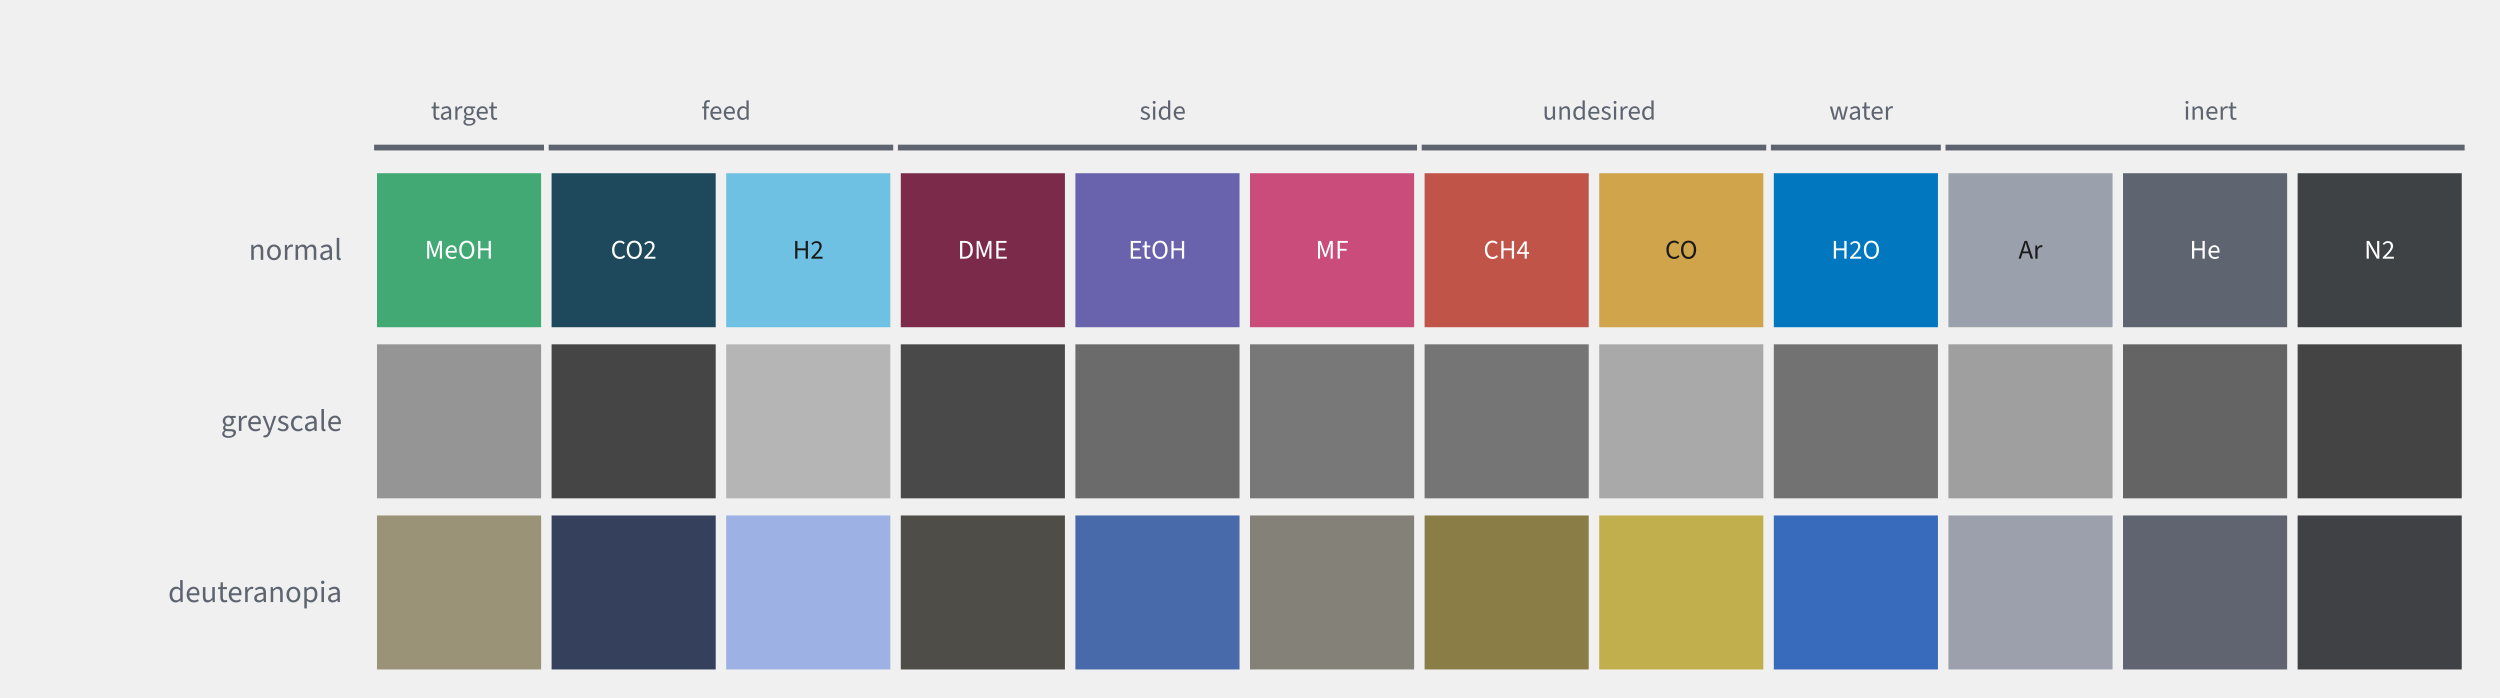
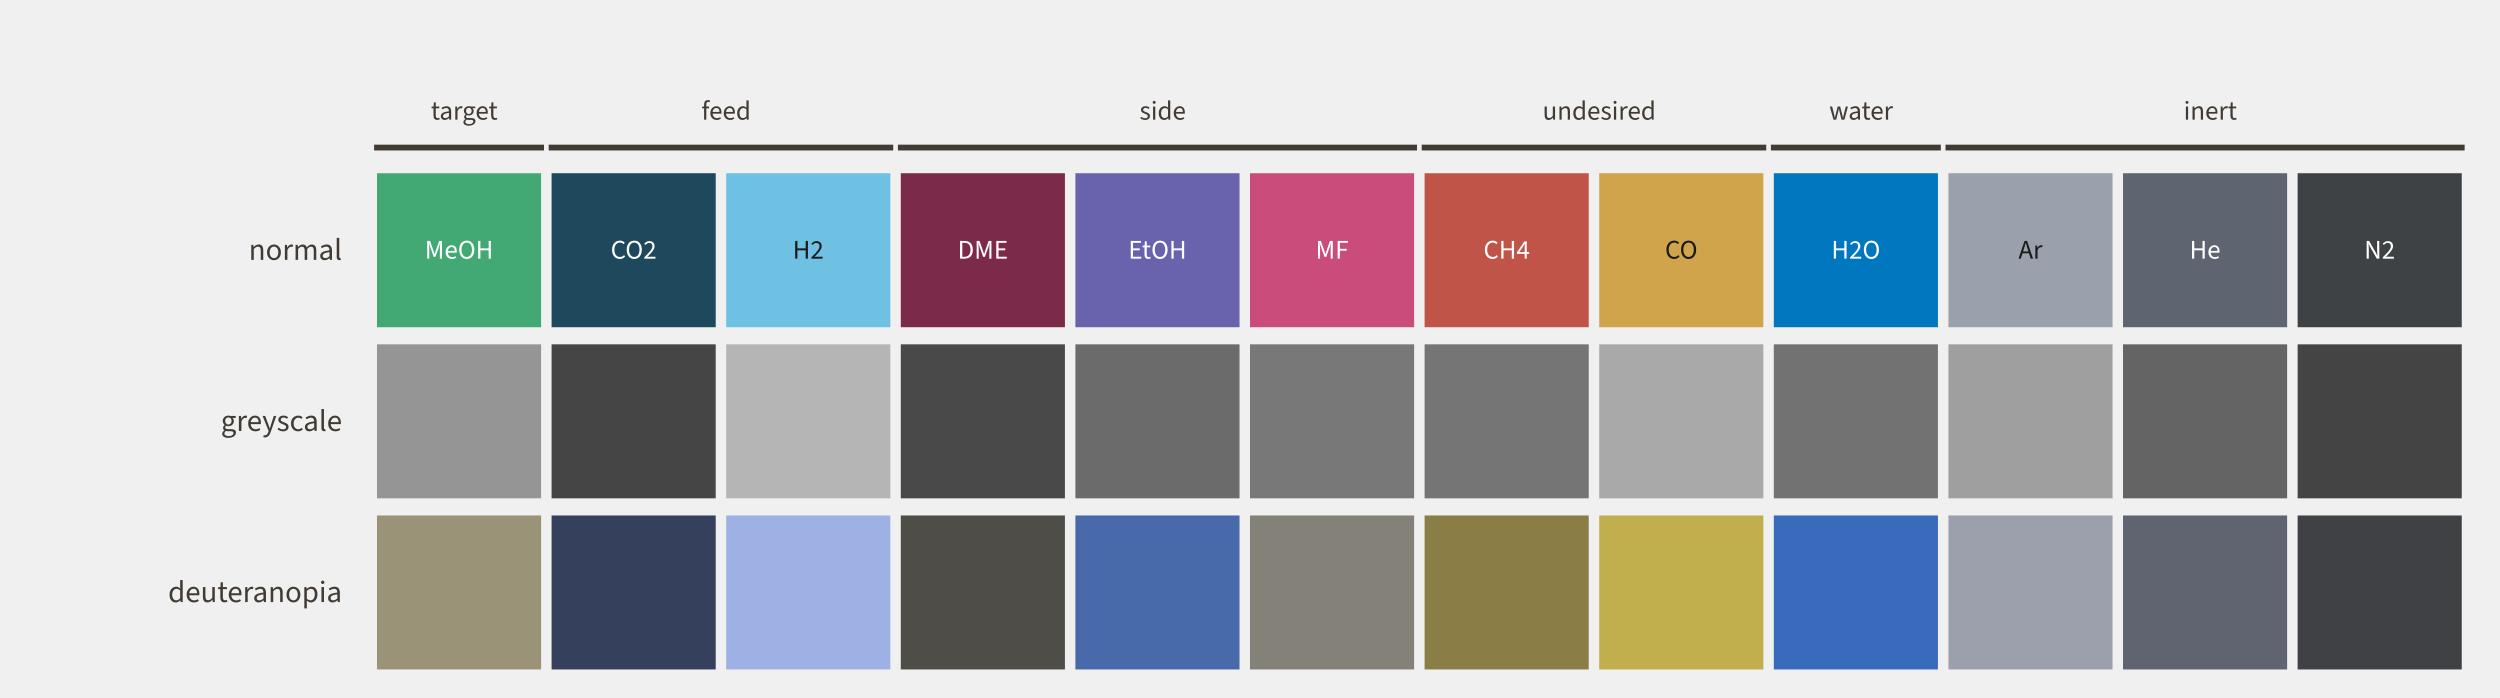
<svg xmlns="http://www.w3.org/2000/svg" xmlns:xlink="http://www.w3.org/1999/xlink" width="648pt" height="180.72pt" viewBox="0 0 648 180.72" version="1.1">
  <defs>
    <style type="text/css">*{stroke-linejoin: round; stroke-linecap: butt}</style>
  </defs>
  <g id="figure_1">
    <g id="patch_1">
      <path d="M 0 180.72  L 648 180.72  L 648 0  L 0 0  L 0 180.72  z " style="fill: none" />
    </g>
    <g id="axes_1">
      <g id="patch_2">
-         <path d="M 97.714 84.816  L 140.256 84.816  L 140.256 44.899  L 97.714 44.899  z " clip-path="url(#p0d46cd998e)" style="fill: #42a975" />
+         <path d="M 97.714 84.816  L 140.256 84.816  L 140.256 44.899  L 97.714 44.899  z " clip-path="url(#pc6e9d2a06d)" style="fill: #42a975" />
      </g>
      <g id="patch_3">
-         <path d="M 142.971 84.816  L 185.513 84.816  L 185.513 44.899  L 142.971 44.899  z " clip-path="url(#p0d46cd998e)" style="fill: #1e485c" />
+         <path d="M 142.971 84.816  L 185.513 84.816  L 185.513 44.899  L 142.971 44.899  z " clip-path="url(#pc6e9d2a06d)" style="fill: #1e485c" />
      </g>
      <g id="patch_4">
-         <path d="M 188.229 84.816  L 230.77 84.816  L 230.77 44.899  L 188.229 44.899  z " clip-path="url(#p0d46cd998e)" style="fill: #6fc1e4" />
+         <path d="M 188.229 84.816  L 230.77 84.816  L 230.77 44.899  L 188.229 44.899  z " clip-path="url(#pc6e9d2a06d)" style="fill: #6fc1e4" />
      </g>
      <g id="patch_5">
-         <path d="M 233.486 84.816  L 276.027 84.816  L 276.027 44.899  L 233.486 44.899  z " clip-path="url(#p0d46cd998e)" style="fill: #7b2b49" />
+         <path d="M 233.486 84.816  L 276.027 84.816  L 276.027 44.899  L 233.486 44.899  z " clip-path="url(#pc6e9d2a06d)" style="fill: #7b2b49" />
      </g>
      <g id="patch_6">
-         <path d="M 278.743 84.816  L 321.285 84.816  L 321.285 44.899  L 278.743 44.899  z " clip-path="url(#p0d46cd998e)" style="fill: #6863ac" />
+         <path d="M 278.743 84.816  L 321.285 84.816  L 321.285 44.899  L 278.743 44.899  z " clip-path="url(#pc6e9d2a06d)" style="fill: #6863ac" />
      </g>
      <g id="patch_7">
-         <path d="M 324 84.816  L 366.542 84.816  L 366.542 44.899  L 324 44.899  z " clip-path="url(#p0d46cd998e)" style="fill: #c94c7b" />
+         <path d="M 324 84.816  L 366.542 84.816  L 366.542 44.899  L 324 44.899  z " clip-path="url(#pc6e9d2a06d)" style="fill: #c94c7b" />
      </g>
      <g id="patch_8">
-         <path d="M 369.257 84.816  L 411.799 84.816  L 411.799 44.899  L 369.257 44.899  z " clip-path="url(#p0d46cd998e)" style="fill: #c05449" />
+         <path d="M 369.257 84.816  L 411.799 84.816  L 411.799 44.899  L 369.257 44.899  z " clip-path="url(#pc6e9d2a06d)" style="fill: #c05449" />
      </g>
      <g id="patch_9">
-         <path d="M 414.514 84.816  L 457.056 84.816  L 457.056 44.899  L 414.514 44.899  z " clip-path="url(#p0d46cd998e)" style="fill: #cfa44b" />
+         <path d="M 414.514 84.816  L 457.056 84.816  L 457.056 44.899  L 414.514 44.899  z " clip-path="url(#pc6e9d2a06d)" style="fill: #cfa44b" />
      </g>
      <g id="patch_10">
-         <path d="M 459.771 84.816  L 502.313 84.816  L 502.313 44.899  L 459.771 44.899  z " clip-path="url(#p0d46cd998e)" style="fill: #0077be" />
+         <path d="M 459.771 84.816  L 502.313 84.816  L 502.313 44.899  L 459.771 44.899  z " clip-path="url(#pc6e9d2a06d)" style="fill: #0077be" />
      </g>
      <g id="patch_11">
-         <path d="M 505.029 84.816  L 547.57 84.816  L 547.57 44.899  L 505.029 44.899  z " clip-path="url(#p0d46cd998e)" style="fill: #9aa1ac" />
+         <path d="M 505.029 84.816  L 547.57 84.816  L 547.57 44.899  L 505.029 44.899  z " clip-path="url(#pc6e9d2a06d)" style="fill: #9aa1ac" />
      </g>
      <g id="patch_12">
-         <path d="M 550.286 84.816  L 592.827 84.816  L 592.827 44.899  L 550.286 44.899  z " clip-path="url(#p0d46cd998e)" style="fill: #5e6570" />
+         <path d="M 550.286 84.816  L 592.827 84.816  L 592.827 44.899  L 550.286 44.899  z " clip-path="url(#pc6e9d2a06d)" style="fill: #5e6570" />
      </g>
      <g id="patch_13">
-         <path d="M 595.543 84.816  L 638.085 84.816  L 638.085 44.899  L 595.543 44.899  z " clip-path="url(#p0d46cd998e)" style="fill: #3f4245" />
+         <path d="M 595.543 84.816  L 638.085 84.816  L 638.085 44.899  L 595.543 44.899  z " clip-path="url(#pc6e9d2a06d)" style="fill: #3f4245" />
      </g>
      <g id="patch_14">
-         <path d="M 97.714 129.168  L 140.256 129.168  L 140.256 89.251  L 97.714 89.251  z " clip-path="url(#p0d46cd998e)" style="fill: #959595" />
+         <path d="M 97.714 129.168  L 140.256 129.168  L 140.256 89.251  L 97.714 89.251  z " clip-path="url(#pc6e9d2a06d)" style="fill: #959595" />
      </g>
      <g id="patch_15">
-         <path d="M 142.971 129.168  L 185.513 129.168  L 185.513 89.251  L 142.971 89.251  z " clip-path="url(#p0d46cd998e)" style="fill: #454545" />
+         <path d="M 142.971 129.168  L 185.513 129.168  L 185.513 89.251  L 142.971 89.251  z " clip-path="url(#pc6e9d2a06d)" style="fill: #454545" />
      </g>
      <g id="patch_16">
-         <path d="M 188.229 129.168  L 230.77 129.168  L 230.77 89.251  L 188.229 89.251  z " clip-path="url(#p0d46cd998e)" style="fill: #b5b5b5" />
+         <path d="M 188.229 129.168  L 230.77 129.168  L 230.77 89.251  L 188.229 89.251  z " clip-path="url(#pc6e9d2a06d)" style="fill: #b5b5b5" />
      </g>
      <g id="patch_17">
-         <path d="M 233.486 129.168  L 276.027 129.168  L 276.027 89.251  L 233.486 89.251  z " clip-path="url(#p0d46cd998e)" style="fill: #494949" />
+         <path d="M 233.486 129.168  L 276.027 129.168  L 276.027 89.251  L 233.486 89.251  z " clip-path="url(#pc6e9d2a06d)" style="fill: #494949" />
      </g>
      <g id="patch_18">
-         <path d="M 278.743 129.168  L 321.285 129.168  L 321.285 89.251  L 278.743 89.251  z " clip-path="url(#p0d46cd998e)" style="fill: #6b6b6b" />
+         <path d="M 278.743 129.168  L 321.285 129.168  L 321.285 89.251  L 278.743 89.251  z " clip-path="url(#pc6e9d2a06d)" style="fill: #6b6b6b" />
      </g>
      <g id="patch_19">
-         <path d="M 324 129.168  L 366.542 129.168  L 366.542 89.251  L 324 89.251  z " clip-path="url(#p0d46cd998e)" style="fill: #787878" />
+         <path d="M 324 129.168  L 366.542 129.168  L 366.542 89.251  L 324 89.251  z " clip-path="url(#pc6e9d2a06d)" style="fill: #787878" />
      </g>
      <g id="patch_20">
-         <path d="M 369.257 129.168  L 411.799 129.168  L 411.799 89.251  L 369.257 89.251  z " clip-path="url(#p0d46cd998e)" style="fill: #757575" />
+         <path d="M 369.257 129.168  L 411.799 129.168  L 411.799 89.251  L 369.257 89.251  z " clip-path="url(#pc6e9d2a06d)" style="fill: #757575" />
      </g>
      <g id="patch_21">
-         <path d="M 414.514 129.168  L 457.056 129.168  L 457.056 89.251  L 414.514 89.251  z " clip-path="url(#p0d46cd998e)" style="fill: #a9a9a9" />
+         <path d="M 414.514 129.168  L 457.056 129.168  L 457.056 89.251  L 414.514 89.251  z " clip-path="url(#pc6e9d2a06d)" style="fill: #a9a9a9" />
      </g>
      <g id="patch_22">
-         <path d="M 459.771 129.168  L 502.313 129.168  L 502.313 89.251  L 459.771 89.251  z " clip-path="url(#p0d46cd998e)" style="fill: #727272" />
+         <path d="M 459.771 129.168  L 502.313 129.168  L 502.313 89.251  L 459.771 89.251  z " clip-path="url(#pc6e9d2a06d)" style="fill: #727272" />
      </g>
      <g id="patch_23">
-         <path d="M 505.029 129.168  L 547.57 129.168  L 547.57 89.251  L 505.029 89.251  z " clip-path="url(#p0d46cd998e)" style="fill: #9f9f9f" />
+         <path d="M 505.029 129.168  L 547.57 129.168  L 547.57 89.251  L 505.029 89.251  z " clip-path="url(#pc6e9d2a06d)" style="fill: #9f9f9f" />
      </g>
      <g id="patch_24">
-         <path d="M 550.286 129.168  L 592.827 129.168  L 592.827 89.251  L 550.286 89.251  z " clip-path="url(#p0d46cd998e)" style="fill: #646464" />
+         <path d="M 550.286 129.168  L 592.827 129.168  L 592.827 89.251  L 550.286 89.251  z " clip-path="url(#pc6e9d2a06d)" style="fill: #646464" />
      </g>
      <g id="patch_25">
-         <path d="M 595.543 129.168  L 638.085 129.168  L 638.085 89.251  L 595.543 89.251  z " clip-path="url(#p0d46cd998e)" style="fill: #444444" />
+         <path d="M 595.543 129.168  L 638.085 129.168  L 638.085 89.251  L 595.543 89.251  z " clip-path="url(#pc6e9d2a06d)" style="fill: #444444" />
      </g>
      <g id="patch_26">
-         <path d="M 97.714 173.52  L 140.256 173.52  L 140.256 133.603  L 97.714 133.603  z " clip-path="url(#p0d46cd998e)" style="fill: #9a9378" />
+         <path d="M 97.714 173.52  L 140.256 173.52  L 140.256 133.603  L 97.714 133.603  z " clip-path="url(#pc6e9d2a06d)" style="fill: #9a9378" />
      </g>
      <g id="patch_27">
-         <path d="M 142.971 173.52  L 185.513 173.52  L 185.513 133.603  L 142.971 133.603  z " clip-path="url(#p0d46cd998e)" style="fill: #35415c" />
+         <path d="M 142.971 173.52  L 185.513 173.52  L 185.513 133.603  L 142.971 133.603  z " clip-path="url(#pc6e9d2a06d)" style="fill: #35415c" />
      </g>
      <g id="patch_28">
-         <path d="M 188.229 173.52  L 230.77 173.52  L 230.77 133.603  L 188.229 133.603  z " clip-path="url(#p0d46cd998e)" style="fill: #9eb1e4" />
+         <path d="M 188.229 173.52  L 230.77 173.52  L 230.77 133.603  L 188.229 133.603  z " clip-path="url(#pc6e9d2a06d)" style="fill: #9eb1e4" />
      </g>
      <g id="patch_29">
-         <path d="M 233.486 173.52  L 276.027 173.52  L 276.027 133.603  L 233.486 133.603  z " clip-path="url(#p0d46cd998e)" style="fill: #4f4d47" />
+         <path d="M 233.486 173.52  L 276.027 173.52  L 276.027 133.603  L 233.486 133.603  z " clip-path="url(#pc6e9d2a06d)" style="fill: #4f4d47" />
      </g>
      <g id="patch_30">
-         <path d="M 278.743 173.52  L 321.285 173.52  L 321.285 133.603  L 278.743 133.603  z " clip-path="url(#p0d46cd998e)" style="fill: #4869aa" />
+         <path d="M 278.743 173.52  L 321.285 173.52  L 321.285 133.603  L 278.743 133.603  z " clip-path="url(#pc6e9d2a06d)" style="fill: #4869aa" />
      </g>
      <g id="patch_31">
-         <path d="M 324 173.52  L 366.542 173.52  L 366.542 133.603  L 324 133.603  z " clip-path="url(#p0d46cd998e)" style="fill: #848278" />
+         <path d="M 324 173.52  L 366.542 173.52  L 366.542 133.603  L 324 133.603  z " clip-path="url(#pc6e9d2a06d)" style="fill: #848278" />
      </g>
      <g id="patch_32">
-         <path d="M 369.257 173.52  L 411.799 173.52  L 411.799 133.603  L 369.257 133.603  z " clip-path="url(#p0d46cd998e)" style="fill: #8a7e46" />
+         <path d="M 369.257 173.52  L 411.799 173.52  L 411.799 133.603  L 369.257 133.603  z " clip-path="url(#pc6e9d2a06d)" style="fill: #8a7e46" />
      </g>
      <g id="patch_33">
-         <path d="M 414.514 173.52  L 457.056 173.52  L 457.056 133.603  L 414.514 133.603  z " clip-path="url(#p0d46cd998e)" style="fill: #c1af4e" />
+         <path d="M 414.514 173.52  L 457.056 173.52  L 457.056 133.603  L 414.514 133.603  z " clip-path="url(#pc6e9d2a06d)" style="fill: #c1af4e" />
      </g>
      <g id="patch_34">
-         <path d="M 459.771 173.52  L 502.313 173.52  L 502.313 133.603  L 459.771 133.603  z " clip-path="url(#p0d46cd998e)" style="fill: #396bbd" />
+         <path d="M 459.771 173.52  L 502.313 173.52  L 502.313 133.603  L 459.771 133.603  z " clip-path="url(#pc6e9d2a06d)" style="fill: #396bbd" />
      </g>
      <g id="patch_35">
-         <path d="M 505.029 173.52  L 547.57 173.52  L 547.57 133.603  L 505.029 133.603  z " clip-path="url(#p0d46cd998e)" style="fill: #9ca0ac" />
+         <path d="M 505.029 173.52  L 547.57 173.52  L 547.57 133.603  L 505.029 133.603  z " clip-path="url(#pc6e9d2a06d)" style="fill: #9ca0ac" />
      </g>
      <g id="patch_36">
-         <path d="M 550.286 173.52  L 592.827 173.52  L 592.827 133.603  L 550.286 133.603  z " clip-path="url(#p0d46cd998e)" style="fill: #606470" />
+         <path d="M 550.286 173.52  L 592.827 173.52  L 592.827 133.603  L 550.286 133.603  z " clip-path="url(#pc6e9d2a06d)" style="fill: #606470" />
      </g>
      <g id="patch_37">
-         <path d="M 595.543 173.52  L 638.085 173.52  L 638.085 133.603  L 595.543 133.603  z " clip-path="url(#p0d46cd998e)" style="fill: #404145" />
+         <path d="M 595.543 173.52  L 638.085 173.52  L 638.085 133.603  L 595.543 133.603  z " clip-path="url(#pc6e9d2a06d)" style="fill: #404145" />
      </g>
      <g id="line2d_1">
-         <path d="M 97.714 38.246  L 140.256 38.246  " clip-path="url(#p0d46cd998e)" style="fill: none; stroke: #5e646f; stroke-width: 1.5; stroke-linecap: square" />
+         <path d="M 97.714 38.246  L 140.256 38.246  " clip-path="url(#pc6e9d2a06d)" style="fill: none; stroke: #413b34; stroke-width: 1.5; stroke-linecap: square" />
      </g>
      <g id="line2d_2">
-         <path d="M 142.971 38.246  L 230.77 38.246  " clip-path="url(#p0d46cd998e)" style="fill: none; stroke: #5e646f; stroke-width: 1.5; stroke-linecap: square" />
+         <path d="M 142.971 38.246  L 230.77 38.246  " clip-path="url(#pc6e9d2a06d)" style="fill: none; stroke: #413b34; stroke-width: 1.5; stroke-linecap: square" />
      </g>
      <g id="line2d_3">
-         <path d="M 233.486 38.246  L 366.542 38.246  " clip-path="url(#p0d46cd998e)" style="fill: none; stroke: #5e646f; stroke-width: 1.5; stroke-linecap: square" />
+         <path d="M 233.486 38.246  L 366.542 38.246  " clip-path="url(#pc6e9d2a06d)" style="fill: none; stroke: #413b34; stroke-width: 1.5; stroke-linecap: square" />
      </g>
      <g id="line2d_4">
-         <path d="M 369.257 38.246  L 457.056 38.246  " clip-path="url(#p0d46cd998e)" style="fill: none; stroke: #5e646f; stroke-width: 1.5; stroke-linecap: square" />
+         <path d="M 369.257 38.246  L 457.056 38.246  " clip-path="url(#pc6e9d2a06d)" style="fill: none; stroke: #413b34; stroke-width: 1.5; stroke-linecap: square" />
      </g>
      <g id="line2d_5">
-         <path d="M 459.771 38.246  L 502.313 38.246  " clip-path="url(#p0d46cd998e)" style="fill: none; stroke: #5e646f; stroke-width: 1.5; stroke-linecap: square" />
+         <path d="M 459.771 38.246  L 502.313 38.246  " clip-path="url(#pc6e9d2a06d)" style="fill: none; stroke: #413b34; stroke-width: 1.5; stroke-linecap: square" />
      </g>
      <g id="line2d_6">
-         <path d="M 505.029 38.246  L 638.085 38.246  " clip-path="url(#p0d46cd998e)" style="fill: none; stroke: #5e646f; stroke-width: 1.5; stroke-linecap: square" />
+         <path d="M 505.029 38.246  L 638.085 38.246  " clip-path="url(#pc6e9d2a06d)" style="fill: none; stroke: #413b34; stroke-width: 1.5; stroke-linecap: square" />
      </g>
      <g id="text_1">
-         <g style="fill: #5e646f" transform="translate(64.46911 67.3536) scale(0.08 -0.08)">
+         <g style="fill: #413b34" transform="translate(64.46911 67.3536) scale(0.08 -0.08)">
          <defs>
            <path id="SourceSans3-Regular-29" d="M 525 0  L 525 3110  L 960 3110  L 1005 2662  L 1024 2662  Q 1248 2886 1497 3036  Q 1747 3187 2067 3187  Q 2560 3187 2787 2876  Q 3014 2566 3014 1971  L 3014 0  L 2490 0  L 2490 1901  Q 2490 2342 2352 2537  Q 2214 2733 1901 2733  Q 1664 2733 1475 2611  Q 1286 2490 1050 2253  L 1050 0  L 525 0  z " transform="scale(0.015625)" />
            <path id="SourceSans3-Regular-2a" d="M 1734 -77  Q 1357 -77 1027 115  Q 698 307 496 672  Q 294 1037 294 1549  Q 294 2074 496 2438  Q 698 2803 1027 2995  Q 1357 3187 1734 3187  Q 2118 3187 2444 2995  Q 2771 2803 2972 2438  Q 3174 2074 3174 1549  Q 3174 1037 2972 672  Q 2771 307 2444 115  Q 2118 -77 1734 -77  z M 1734 358  Q 2003 358 2208 508  Q 2413 659 2521 928  Q 2630 1197 2630 1549  Q 2630 1907 2521 2179  Q 2413 2451 2208 2601  Q 2003 2752 1734 2752  Q 1466 2752 1264 2601  Q 1062 2451 950 2179  Q 838 1907 838 1549  Q 838 1197 950 928  Q 1062 659 1264 508  Q 1466 358 1734 358  z " transform="scale(0.015625)" />
            <path id="SourceSans3-Regular-2d" d="M 525 0  L 525 3110  L 960 3110  L 1005 2547  L 1024 2547  Q 1178 2842 1408 3014  Q 1638 3187 1907 3187  Q 2010 3187 2086 3174  Q 2163 3162 2240 3123  L 2125 2675  Q 2054 2694 1993 2704  Q 1933 2714 1837 2714  Q 1638 2714 1424 2554  Q 1210 2394 1050 1997  L 1050 0  L 525 0  z " transform="scale(0.015625)" />
            <path id="SourceSans3-Regular-28" d="M 525 0  L 525 3110  L 960 3110  L 1005 2662  L 1024 2662  Q 1229 2880 1469 3033  Q 1709 3187 1990 3187  Q 2349 3187 2550 3027  Q 2752 2867 2848 2592  Q 3091 2861 3340 3024  Q 3590 3187 3872 3187  Q 4358 3187 4588 2876  Q 4819 2566 4819 1971  L 4819 0  L 4294 0  L 4294 1901  Q 4294 2342 4153 2537  Q 4013 2733 3718 2733  Q 3533 2733 3344 2614  Q 3155 2496 2938 2253  L 2938 0  L 2413 0  L 2413 1901  Q 2413 2342 2272 2537  Q 2131 2733 1830 2733  Q 1478 2733 1050 2253  L 1050 0  L 525 0  z " transform="scale(0.015625)" />
            <path id="SourceSans3-Regular-1c" d="M 1242 -77  Q 986 -77 778 28  Q 570 134 448 329  Q 326 525 326 806  Q 326 1331 787 1600  Q 1248 1869 2246 1978  Q 2240 2170 2185 2349  Q 2131 2528 1990 2637  Q 1850 2746 1600 2746  Q 1331 2746 1094 2646  Q 858 2547 672 2426  L 467 2784  Q 608 2880 800 2973  Q 992 3066 1216 3126  Q 1440 3187 1690 3187  Q 2067 3187 2307 3030  Q 2547 2874 2659 2586  Q 2771 2298 2771 1907  L 2771 0  L 2336 0  L 2291 371  L 2272 371  Q 2048 186 1792 54  Q 1536 -77 1242 -77  z M 1389 358  Q 1619 358 1820 460  Q 2022 563 2246 762  L 2246 1600  Q 1722 1536 1418 1437  Q 1114 1338 979 1190  Q 845 1043 845 838  Q 845 582 1005 470  Q 1165 358 1389 358  z " transform="scale(0.015625)" />
            <path id="SourceSans3-Regular-27" d="M 1082 -58  Q 883 -58 761 22  Q 640 102 582 259  Q 525 416 525 640  L 525 4557  L 1050 4557  L 1050 602  Q 1050 474 1094 426  Q 1139 378 1203 378  Q 1229 378 1251 381  Q 1274 384 1312 390  L 1389 -6  Q 1331 -26 1257 -42  Q 1184 -58 1082 -58  z " transform="scale(0.015625)" />
          </defs>
          <use xlink:href="#SourceSans3-Regular-29" />
          <use xlink:href="#SourceSans3-Regular-2a" transform="translate(54.70312 0)" />
          <use xlink:href="#SourceSans3-Regular-2d" transform="translate(108.9062 0)" />
          <use xlink:href="#SourceSans3-Regular-28" transform="translate(143.6094 0)" />
          <use xlink:href="#SourceSans3-Regular-1c" transform="translate(226.5156 0)" />
          <use xlink:href="#SourceSans3-Regular-27" transform="translate(276.9219 0)" />
        </g>
      </g>
      <g id="text_2">
        <g style="fill: #ffffff" transform="translate(110.0984 67.0416) scale(0.07 -0.07)">
          <defs>
            <path id="SourceSans3-Regular-e" d="M 576 0  L 576 4198  L 1248 4198  L 2042 1952  Q 2118 1741 2185 1529  Q 2253 1318 2323 1082  L 2349 1082  Q 2419 1318 2483 1529  Q 2547 1741 2618 1952  L 3411 4198  L 4077 4198  L 4077 0  L 3578 0  L 3578 2310  Q 3578 2496 3590 2726  Q 3603 2957 3619 3184  Q 3635 3411 3654 3597  L 3629 3597  L 3302 2586  L 2515 416  L 2125 416  L 1338 2586  L 1011 3597  L 986 3597  Q 1005 3411 1021 3184  Q 1037 2957 1049 2726  Q 1062 2496 1062 2310  L 1062 0  L 576 0  z " transform="scale(0.015625)" />
            <path id="SourceSans3-Regular-20" d="M 1786 -77  Q 1370 -77 1027 118  Q 685 314 486 675  Q 288 1037 288 1555  Q 288 2061 493 2425  Q 698 2790 1018 2988  Q 1338 3187 1696 3187  Q 2093 3187 2371 3004  Q 2650 2822 2790 2496  Q 2931 2170 2931 1728  Q 2931 1645 2928 1568  Q 2925 1491 2906 1414  L 666 1414  L 666 1830  L 2458 1830  Q 2458 2278 2262 2518  Q 2067 2758 1702 2758  Q 1491 2758 1286 2640  Q 1082 2522 950 2259  Q 819 1997 819 1562  Q 819 1165 956 896  Q 1094 627 1331 489  Q 1568 352 1850 352  Q 2074 352 2269 416  Q 2464 480 2624 589  L 2816 243  Q 2611 102 2358 12  Q 2106 -77 1786 -77  z " transform="scale(0.015625)" />
            <path id="SourceSans3-Regular-10" d="M 2125 -77  Q 1600 -77 1193 192  Q 787 461 560 953  Q 333 1446 333 2118  Q 333 2790 560 3273  Q 787 3757 1193 4016  Q 1600 4275 2125 4275  Q 2656 4275 3059 4016  Q 3462 3757 3692 3273  Q 3923 2790 3923 2118  Q 3923 1446 3692 953  Q 3462 461 3059 192  Q 2656 -77 2125 -77  z M 2125 397  Q 2502 397 2780 608  Q 3059 819 3212 1206  Q 3366 1594 3366 2118  Q 3366 2637 3212 3014  Q 3059 3392 2780 3600  Q 2502 3808 2125 3808  Q 1754 3808 1472 3600  Q 1190 3392 1036 3014  Q 883 2637 883 2118  Q 883 1594 1036 1206  Q 1190 819 1472 608  Q 1754 397 2125 397  z " transform="scale(0.015625)" />
            <path id="SourceSans3-Regular-9" d="M 576 0  L 576 4198  L 1107 4198  L 1107 2438  L 3066 2438  L 3066 4198  L 3597 4198  L 3597 0  L 3066 0  L 3066 1978  L 1107 1978  L 1107 0  L 576 0  z " transform="scale(0.015625)" />
          </defs>
          <use xlink:href="#SourceSans3-Regular-e" />
          <use xlink:href="#SourceSans3-Regular-20" transform="translate(72.70312 0)" />
          <use xlink:href="#SourceSans3-Regular-10" transform="translate(122.2969 0)" />
          <use xlink:href="#SourceSans3-Regular-9" transform="translate(188.7031 0)" />
        </g>
      </g>
      <g id="text_3">
        <g style="fill: #ffffff" transform="translate(158.2819 67.0416) scale(0.07 -0.07)">
          <defs>
            <path id="SourceSans3-Regular-4" d="M 2170 -77  Q 1645 -77 1225 182  Q 806 442 569 928  Q 333 1414 333 2099  Q 333 2605 470 3008  Q 608 3411 864 3696  Q 1120 3981 1456 4128  Q 1792 4275 2195 4275  Q 2573 4275 2870 4121  Q 3168 3968 3347 3757  L 3059 3430  Q 2893 3610 2678 3709  Q 2464 3808 2202 3808  Q 1811 3808 1513 3600  Q 1216 3392 1049 3011  Q 883 2630 883 2112  Q 883 1581 1043 1197  Q 1203 813 1504 605  Q 1805 397 2208 397  Q 2502 397 2736 509  Q 2970 621 3162 838  L 3443 525  Q 3194 237 2886 80  Q 2579 -77 2170 -77  z " transform="scale(0.015625)" />
            <path id="SourceSans3-Regular-537" d="M 256 0  L 256 320  Q 864 922 1296 1386  Q 1728 1850 1952 2227  Q 2176 2605 2176 2931  Q 2176 3283 1984 3507  Q 1792 3731 1402 3731  Q 1146 3731 928 3590  Q 710 3450 531 3238  L 237 3526  Q 493 3814 784 3987  Q 1075 4160 1466 4160  Q 1843 4160 2118 4009  Q 2394 3859 2541 3590  Q 2688 3322 2688 2963  Q 2688 2566 2467 2176  Q 2246 1786 1862 1357  Q 1478 928 979 416  Q 1146 435 1325 444  Q 1504 454 1664 454  L 2893 454  L 2893 0  L 256 0  z " transform="scale(0.015625)" />
          </defs>
          <use xlink:href="#SourceSans3-Regular-4" />
          <use xlink:href="#SourceSans3-Regular-10" transform="translate(54.1875 0)" />
          <use xlink:href="#SourceSans3-Regular-537" transform="translate(120.5938 0)" />
        </g>
      </g>
      <g id="text_4">
        <g style="fill: #1a1a1a" transform="translate(205.4777 67.0416) scale(0.07 -0.07)">
          <use xlink:href="#SourceSans3-Regular-9" />
          <use xlink:href="#SourceSans3-Regular-537" transform="translate(65.20312 0)" />
        </g>
      </g>
      <g id="text_5">
        <g style="fill: #ffffff" transform="translate(248.2149 67.0416) scale(0.07 -0.07)">
          <defs>
            <path id="SourceSans3-Regular-5" d="M 576 0  L 576 4198  L 1626 4198  Q 2272 4198 2713 3955  Q 3155 3712 3382 3248  Q 3610 2784 3610 2118  Q 3610 1453 3382 976  Q 3155 499 2720 249  Q 2285 0 1651 0  L 576 0  z M 1107 435  L 1587 435  Q 2080 435 2406 636  Q 2733 838 2893 1209  Q 3053 1581 3053 2118  Q 3053 2643 2893 3014  Q 2733 3386 2406 3574  Q 2080 3763 1587 3763  L 1107 3763  L 1107 435  z " transform="scale(0.015625)" />
            <path id="SourceSans3-Regular-6" d="M 576 0  L 576 4198  L 2995 4198  L 2995 3750  L 1107 3750  L 1107 2432  L 2701 2432  L 2701 1978  L 1107 1978  L 1107 454  L 3059 454  L 3059 0  L 576 0  z " transform="scale(0.015625)" />
          </defs>
          <use xlink:href="#SourceSans3-Regular-5" />
          <use xlink:href="#SourceSans3-Regular-e" transform="translate(61.5 0)" />
          <use xlink:href="#SourceSans3-Regular-6" transform="translate(134.2031 0)" />
        </g>
      </g>
      <g id="text_6">
        <g style="fill: #ffffff" transform="translate(292.4641 67.0416) scale(0.07 -0.07)">
          <defs>
            <path id="SourceSans3-Regular-2f" d="M 1504 -58  Q 1011 -58 812 230  Q 614 518 614 979  L 614 2682  L 154 2682  L 154 3078  L 640 3110  L 704 4109  L 1146 4109  L 1146 3110  L 1990 3110  L 1990 2682  L 1146 2682  L 1146 973  Q 1146 691 1251 531  Q 1357 371 1626 371  Q 1709 371 1798 387  Q 1888 403 1978 448  L 2093 77  Q 1971 19 1817 -19  Q 1664 -58 1504 -58  z " transform="scale(0.015625)" />
          </defs>
          <use xlink:href="#SourceSans3-Regular-6" />
          <use xlink:href="#SourceSans3-Regular-2f" transform="translate(50.29688 0)" />
          <use xlink:href="#SourceSans3-Regular-10" transform="translate(84.09375 0)" />
          <use xlink:href="#SourceSans3-Regular-9" transform="translate(150.5 0)" />
        </g>
      </g>
      <g id="text_7">
        <g style="fill: #ffffff" transform="translate(340.997 67.0416) scale(0.07 -0.07)">
          <defs>
            <path id="SourceSans3-Regular-7" d="M 576 0  L 576 4198  L 2995 4198  L 2995 3750  L 1107 3750  L 1107 2330  L 2707 2330  L 2707 1882  L 1107 1882  L 1107 0  L 576 0  z " transform="scale(0.015625)" />
          </defs>
          <use xlink:href="#SourceSans3-Regular-e" />
          <use xlink:href="#SourceSans3-Regular-7" transform="translate(72.70312 0)" />
        </g>
      </g>
      <g id="text_8">
        <g style="fill: #ffffff" transform="translate(384.508 67.0416) scale(0.07 -0.07)">
          <defs>
            <path id="SourceSans3-Regular-539" d="M 1946 0  L 1946 2733  Q 1946 2893 1958 3126  Q 1971 3360 1978 3520  L 1952 3520  Q 1875 3373 1792 3235  Q 1709 3098 1619 2944  L 666 1549  L 3002 1549  L 3002 1126  L 109 1126  L 109 1472  L 1856 4083  L 2445 4083  L 2445 0  L 1946 0  z " transform="scale(0.015625)" />
          </defs>
          <use xlink:href="#SourceSans3-Regular-4" />
          <use xlink:href="#SourceSans3-Regular-9" transform="translate(57.09375 0)" />
          <use xlink:href="#SourceSans3-Regular-539" transform="translate(122.2969 0)" />
        </g>
      </g>
      <g id="text_9">
        <g style="fill: #1a1a1a" transform="translate(431.5644 67.0416) scale(0.07 -0.07)">
          <use xlink:href="#SourceSans3-Regular-4" />
          <use xlink:href="#SourceSans3-Regular-10" transform="translate(54.1875 0)" />
        </g>
      </g>
      <g id="text_10">
        <g style="fill: #ffffff" transform="translate(474.6963 67.0416) scale(0.07 -0.07)">
          <use xlink:href="#SourceSans3-Regular-9" />
          <use xlink:href="#SourceSans3-Regular-537" transform="translate(65.20312 0)" />
          <use xlink:href="#SourceSans3-Regular-10" transform="translate(114.9062 0)" />
        </g>
      </g>
      <g id="text_11">
        <g style="fill: #1a1a1a" transform="translate(523.1844 67.0416) scale(0.07 -0.07)">
          <defs>
            <path id="SourceSans3-Regular-2" d="M 19 0  L 1440 4198  L 2042 4198  L 3462 0  L 2899 0  L 2163 2349  Q 2048 2701 1945 3049  Q 1843 3398 1741 3763  L 1715 3763  Q 1619 3398 1516 3049  Q 1414 2701 1299 2349  L 557 0  L 19 0  z M 762 1280  L 762 1702  L 2701 1702  L 2701 1280  L 762 1280  z " transform="scale(0.015625)" />
          </defs>
          <use xlink:href="#SourceSans3-Regular-2" />
          <use xlink:href="#SourceSans3-Regular-2d" transform="translate(54.29688 0)" />
        </g>
      </g>
      <g id="text_12">
        <g style="fill: #ffffff" transform="translate(567.5387 67.0416) scale(0.07 -0.07)">
          <use xlink:href="#SourceSans3-Regular-9" />
          <use xlink:href="#SourceSans3-Regular-20" transform="translate(65.20312 0)" />
        </g>
      </g>
      <g id="text_13">
        <g style="fill: #ffffff" transform="translate(612.8095 67.0416) scale(0.07 -0.07)">
          <defs>
            <path id="SourceSans3-Regular-f" d="M 576 0  L 576 4198  L 1158 4198  L 2650 1587  Q 2771 1376 2880 1149  Q 2989 922 3098 685  L 3123 685  Q 3104 1011 3078 1353  Q 3053 1696 3053 2016  L 3053 4198  L 3565 4198  L 3565 0  L 2982 0  L 1491 2611  Q 1376 2822 1257 3052  Q 1139 3283 1037 3514  L 1011 3514  Q 1037 3200 1059 2867  Q 1082 2534 1082 2195  L 1082 0  L 576 0  z " transform="scale(0.015625)" />
          </defs>
          <use xlink:href="#SourceSans3-Regular-f" />
          <use xlink:href="#SourceSans3-Regular-537" transform="translate(64.70312 0)" />
        </g>
      </g>
      <g id="text_14">
-         <g style="fill: #5e646f" transform="translate(57.23036 111.7056) scale(0.08 -0.08)">
+         <g style="fill: #413b34" transform="translate(57.23036 111.7056) scale(0.08 -0.08)">
          <defs>
            <path id="SourceSans3-Regular-22" d="M 1574 -1434  Q 1197 -1434 905 -1334  Q 614 -1235 451 -1049  Q 288 -864 288 -595  Q 288 -397 409 -214  Q 531 -32 742 109  L 742 134  Q 627 211 547 336  Q 467 461 467 640  Q 467 838 579 985  Q 691 1133 806 1216  L 806 1242  Q 659 1370 531 1587  Q 403 1805 403 2080  Q 403 2419 566 2668  Q 730 2918 995 3052  Q 1261 3187 1574 3187  Q 1702 3187 1817 3164  Q 1933 3142 2016 3110  L 3098 3110  L 3098 2707  L 2451 2707  L 2451 2682  Q 2566 2579 2640 2425  Q 2714 2272 2714 2061  Q 2714 1728 2560 1488  Q 2406 1248 2150 1117  Q 1894 986 1574 986  Q 1459 986 1337 1014  Q 1216 1043 1107 1094  Q 1030 1024 969 941  Q 909 858 909 723  Q 909 576 1027 480  Q 1146 384 1459 384  L 2061 384  Q 2605 384 2877 208  Q 3149 32 3149 -358  Q 3149 -646 2957 -889  Q 2765 -1133 2409 -1283  Q 2054 -1434 1574 -1434  z M 1574 1338  Q 1754 1338 1904 1430  Q 2054 1523 2144 1689  Q 2234 1856 2234 2080  Q 2234 2426 2042 2614  Q 1850 2803 1574 2803  Q 1299 2803 1107 2614  Q 915 2426 915 2080  Q 915 1856 1004 1689  Q 1094 1523 1244 1430  Q 1395 1338 1574 1338  z M 1651 -1069  Q 1946 -1069 2166 -979  Q 2387 -890 2512 -742  Q 2637 -595 2637 -435  Q 2637 -218 2473 -134  Q 2310 -51 2010 -51  L 1472 -51  Q 1382 -51 1276 -38  Q 1171 -26 1069 0  Q 896 -122 822 -256  Q 749 -390 749 -525  Q 749 -774 989 -921  Q 1229 -1069 1651 -1069  z " transform="scale(0.015625)" />
            <path id="SourceSans3-Regular-34" d="M 576 -1338  Q 474 -1338 381 -1318  Q 288 -1299 211 -1274  L 326 -864  Q 384 -883 441 -892  Q 499 -902 550 -902  Q 819 -902 988 -713  Q 1158 -525 1254 -237  L 1325 -6  L 77 3110  L 621 3110  L 1254 1389  Q 1331 1190 1408 960  Q 1485 730 1555 512  L 1581 512  Q 1651 730 1718 957  Q 1786 1184 1843 1389  L 2400 3110  L 2912 3110  L 1741 -256  Q 1632 -563 1478 -809  Q 1325 -1056 1107 -1197  Q 890 -1338 576 -1338  z " transform="scale(0.015625)" />
            <path id="SourceSans3-Regular-2e" d="M 1338 -77  Q 998 -77 694 41  Q 390 160 179 371  L 422 678  Q 627 512 848 422  Q 1069 333 1357 333  Q 1664 333 1817 477  Q 1971 621 1971 819  Q 1971 979 1865 1084  Q 1760 1190 1603 1264  Q 1446 1338 1267 1402  Q 1037 1485 825 1597  Q 614 1709 483 1878  Q 352 2048 352 2304  Q 352 2682 637 2934  Q 922 3187 1427 3187  Q 1715 3187 1964 3088  Q 2214 2989 2394 2835  L 2150 2534  Q 1984 2650 1811 2714  Q 1638 2778 1427 2778  Q 1133 2778 995 2643  Q 858 2509 858 2330  Q 858 2189 941 2096  Q 1024 2003 1174 1932  Q 1325 1862 1517 1798  Q 1760 1709 1981 1597  Q 2202 1485 2339 1309  Q 2477 1133 2477 851  Q 2477 595 2345 387  Q 2214 179 1961 51  Q 1709 -77 1338 -77  z " transform="scale(0.015625)" />
            <path id="SourceSans3-Regular-1e" d="M 1760 -77  Q 1344 -77 1011 115  Q 678 307 486 672  Q 294 1037 294 1549  Q 294 2074 502 2438  Q 710 2803 1052 2995  Q 1395 3187 1792 3187  Q 2099 3187 2320 3084  Q 2541 2982 2701 2822  L 2438 2496  Q 2323 2611 2166 2678  Q 2010 2746 1811 2746  Q 1536 2746 1315 2595  Q 1094 2445 966 2176  Q 838 1907 838 1549  Q 838 1197 960 928  Q 1082 659 1299 508  Q 1517 358 1805 358  Q 2022 358 2208 441  Q 2394 525 2528 653  L 2758 333  Q 2560 147 2310 35  Q 2061 -77 1760 -77  z " transform="scale(0.015625)" />
          </defs>
          <use xlink:href="#SourceSans3-Regular-22" />
          <use xlink:href="#SourceSans3-Regular-2d" transform="translate(50.40625 0)" />
          <use xlink:href="#SourceSans3-Regular-20" transform="translate(84.10938 0)" />
          <use xlink:href="#SourceSans3-Regular-34" transform="translate(134.2031 0)" />
          <use xlink:href="#SourceSans3-Regular-2e" transform="translate(180.9062 0)" />
          <use xlink:href="#SourceSans3-Regular-1e" transform="translate(222.8125 0)" />
          <use xlink:href="#SourceSans3-Regular-1c" transform="translate(267.4062 0)" />
          <use xlink:href="#SourceSans3-Regular-27" transform="translate(317.8125 0)" />
          <use xlink:href="#SourceSans3-Regular-20" transform="translate(343.3125 0)" />
        </g>
      </g>
      <g id="text_15">
-         <g style="fill: #5e646f" transform="translate(43.57536 156.0576) scale(0.08 -0.08)">
+         <g style="fill: #413b34" transform="translate(43.57536 156.0576) scale(0.08 -0.08)">
          <defs>
            <path id="SourceSans3-Regular-1f" d="M 1587 -77  Q 998 -77 649 348  Q 301 774 301 1549  Q 301 2054 489 2422  Q 678 2790 985 2988  Q 1293 3187 1651 3187  Q 1926 3187 2121 3094  Q 2317 3002 2522 2829  L 2496 3360  L 2496 4557  L 3027 4557  L 3027 0  L 2592 0  L 2547 365  L 2528 365  Q 2349 186 2105 54  Q 1862 -77 1587 -77  z M 1702 365  Q 1920 365 2112 473  Q 2304 582 2496 794  L 2496 2419  Q 2304 2598 2118 2672  Q 1933 2746 1741 2746  Q 1491 2746 1289 2595  Q 1088 2445 966 2179  Q 845 1914 845 1555  Q 845 998 1069 681  Q 1293 365 1702 365  z " transform="scale(0.015625)" />
            <path id="SourceSans3-Regular-30" d="M 1434 -77  Q 941 -77 713 233  Q 486 544 486 1139  L 486 3110  L 1011 3110  L 1011 1210  Q 1011 774 1148 579  Q 1286 384 1594 384  Q 1830 384 2019 509  Q 2208 634 2432 902  L 2432 3110  L 2957 3110  L 2957 0  L 2522 0  L 2477 486  L 2458 486  Q 2246 230 2000 76  Q 1754 -77 1434 -77  z " transform="scale(0.015625)" />
            <path id="SourceSans3-Regular-2b" d="M 525 -1312  L 525 3110  L 960 3110  L 1005 2752  L 1024 2752  Q 1235 2931 1491 3059  Q 1747 3187 2016 3187  Q 2413 3187 2688 2992  Q 2963 2797 3104 2441  Q 3245 2086 3245 1600  Q 3245 1075 3056 697  Q 2867 320 2560 121  Q 2253 -77 1901 -77  Q 1690 -77 1472 19  Q 1254 115 1037 282  L 1050 -262  L 1050 -1312  L 525 -1312  z M 1811 365  Q 2067 365 2268 512  Q 2470 659 2585 937  Q 2701 1216 2701 1600  Q 2701 1939 2617 2198  Q 2534 2458 2355 2602  Q 2176 2746 1882 2746  Q 1690 2746 1485 2640  Q 1280 2534 1050 2323  L 1050 691  Q 1267 512 1462 438  Q 1658 365 1811 365  z " transform="scale(0.015625)" />
            <path id="SourceSans3-Regular-24" d="M 525 0  L 525 3110  L 1050 3110  L 1050 0  L 525 0  z M 787 3750  Q 633 3750 534 3846  Q 435 3942 435 4096  Q 435 4250 534 4346  Q 633 4442 787 4442  Q 941 4442 1040 4346  Q 1139 4250 1139 4096  Q 1139 3942 1040 3846  Q 941 3750 787 3750  z " transform="scale(0.015625)" />
          </defs>
          <use xlink:href="#SourceSans3-Regular-1f" />
          <use xlink:href="#SourceSans3-Regular-20" transform="translate(55.5 0)" />
          <use xlink:href="#SourceSans3-Regular-30" transform="translate(105.0938 0)" />
          <use xlink:href="#SourceSans3-Regular-2f" transform="translate(159.5 0)" />
          <use xlink:href="#SourceSans3-Regular-20" transform="translate(191.8906 0)" />
          <use xlink:href="#SourceSans3-Regular-2d" transform="translate(241.4844 0)" />
          <use xlink:href="#SourceSans3-Regular-1c" transform="translate(273.7812 0)" />
          <use xlink:href="#SourceSans3-Regular-29" transform="translate(324.1875 0)" />
          <use xlink:href="#SourceSans3-Regular-2a" transform="translate(378.8906 0)" />
          <use xlink:href="#SourceSans3-Regular-2b" transform="translate(433.0938 0)" />
          <use xlink:href="#SourceSans3-Regular-24" transform="translate(488.5938 0)" />
          <use xlink:href="#SourceSans3-Regular-1c" transform="translate(513.1875 0)" />
        </g>
      </g>
      <g id="text_16">
-         <g style="fill: #5e646f" transform="translate(111.6907 31.0112) scale(0.07 -0.07)">
+         <g style="fill: #413b34" transform="translate(111.6907 31.0112) scale(0.07 -0.07)">
          <use xlink:href="#SourceSans3-Regular-2f" />
          <use xlink:href="#SourceSans3-Regular-1c" transform="translate(31.70312 0)" />
          <use xlink:href="#SourceSans3-Regular-2d" transform="translate(82.10938 0)" />
          <use xlink:href="#SourceSans3-Regular-22" transform="translate(115.8125 0)" />
          <use xlink:href="#SourceSans3-Regular-20" transform="translate(164.8125 0)" />
          <use xlink:href="#SourceSans3-Regular-2f" transform="translate(213.4062 0)" />
        </g>
      </g>
      <g id="text_17">
-         <g style="fill: #5e646f" transform="translate(181.8274 31.0112) scale(0.07 -0.07)">
+         <g style="fill: #413b34" transform="translate(181.8274 31.0112) scale(0.07 -0.07)">
          <defs>
            <path id="SourceSans3-Regular-21" d="M 614 0  L 614 3603  Q 614 3917 710 4150  Q 806 4384 1008 4509  Q 1210 4634 1523 4634  Q 1664 4634 1801 4605  Q 1939 4576 2042 4531  L 1926 4147  Q 1741 4205 1574 4205  Q 1357 4205 1248 4054  Q 1139 3904 1139 3603  L 1139 0  L 614 0  z M 154 2682  L 154 3078  L 640 3110  L 1798 3110  L 1798 2682  L 154 2682  z " transform="scale(0.015625)" />
          </defs>
          <use xlink:href="#SourceSans3-Regular-21" />
          <use xlink:href="#SourceSans3-Regular-20" transform="translate(28.20312 0)" />
          <use xlink:href="#SourceSans3-Regular-20" transform="translate(77.79688 0)" />
          <use xlink:href="#SourceSans3-Regular-1f" transform="translate(127.3906 0)" />
        </g>
      </g>
      <g id="text_18">
-         <g style="fill: #5e646f" transform="translate(295.3656 31.0112) scale(0.07 -0.07)">
+         <g style="fill: #413b34" transform="translate(295.3656 31.0112) scale(0.07 -0.07)">
          <use xlink:href="#SourceSans3-Regular-2e" />
          <use xlink:href="#SourceSans3-Regular-24" transform="translate(41.90625 0)" />
          <use xlink:href="#SourceSans3-Regular-1f" transform="translate(66.5 0)" />
          <use xlink:href="#SourceSans3-Regular-20" transform="translate(122 0)" />
        </g>
      </g>
      <g id="text_19">
-         <g style="fill: #5e646f" transform="translate(399.8318 31.0112) scale(0.07 -0.07)">
+         <g style="fill: #413b34" transform="translate(399.8318 31.0112) scale(0.07 -0.07)">
          <use xlink:href="#SourceSans3-Regular-30" />
          <use xlink:href="#SourceSans3-Regular-29" transform="translate(54.40625 0)" />
          <use xlink:href="#SourceSans3-Regular-1f" transform="translate(109.1094 0)" />
          <use xlink:href="#SourceSans3-Regular-20" transform="translate(164.6094 0)" />
          <use xlink:href="#SourceSans3-Regular-2e" transform="translate(214.2031 0)" />
          <use xlink:href="#SourceSans3-Regular-24" transform="translate(256.1094 0)" />
          <use xlink:href="#SourceSans3-Regular-2d" transform="translate(280.7031 0)" />
          <use xlink:href="#SourceSans3-Regular-20" transform="translate(314.4062 0)" />
          <use xlink:href="#SourceSans3-Regular-1f" transform="translate(364 0)" />
        </g>
      </g>
      <g id="text_20">
-         <g style="fill: #5e646f" transform="translate(474.1192 31.0112) scale(0.07 -0.07)">
+         <g style="fill: #413b34" transform="translate(474.1192 31.0112) scale(0.07 -0.07)">
          <defs>
            <path id="SourceSans3-Regular-32" d="M 1018 0  L 154 3110  L 704 3110  L 1158 1312  Q 1210 1101 1254 889  Q 1299 678 1338 429  L 1363 429  Q 1414 678 1462 889  Q 1510 1101 1562 1312  L 2022 3110  L 2598 3110  L 3066 1312  Q 3123 1101 3171 889  Q 3219 678 3270 429  L 3296 429  Q 3347 678 3392 889  Q 3437 1101 3482 1312  L 3936 3110  L 4448 3110  L 3610 0  L 2925 0  L 2509 1664  Q 2458 1882 2410 2096  Q 2362 2310 2310 2586  L 2285 2586  Q 2240 2310 2192 2092  Q 2144 1875 2086 1664  L 1670 0  L 1018 0  z " transform="scale(0.015625)" />
          </defs>
          <use xlink:href="#SourceSans3-Regular-32" />
          <use xlink:href="#SourceSans3-Regular-1c" transform="translate(70.90625 0)" />
          <use xlink:href="#SourceSans3-Regular-2f" transform="translate(119.9062 0)" />
          <use xlink:href="#SourceSans3-Regular-20" transform="translate(152.2969 0)" />
          <use xlink:href="#SourceSans3-Regular-2d" transform="translate(201.8906 0)" />
        </g>
      </g>
      <g id="text_21">
-         <g style="fill: #5e646f" transform="translate(566.0056 31.0112) scale(0.07 -0.07)">
+         <g style="fill: #413b34" transform="translate(566.0056 31.0112) scale(0.07 -0.07)">
          <use xlink:href="#SourceSans3-Regular-24" />
          <use xlink:href="#SourceSans3-Regular-29" transform="translate(24.59375 0)" />
          <use xlink:href="#SourceSans3-Regular-20" transform="translate(79.29688 0)" />
          <use xlink:href="#SourceSans3-Regular-2d" transform="translate(128.8906 0)" />
          <use xlink:href="#SourceSans3-Regular-2f" transform="translate(163.5938 0)" />
        </g>
      </g>
    </g>
  </g>
  <defs>
-     <clipPath id="p0d46cd998e">
+     <clipPath id="pc6e9d2a06d">
      <rect x="7.2" y="7.2" width="633.6" height="166.32" />
    </clipPath>
  </defs>
</svg>
